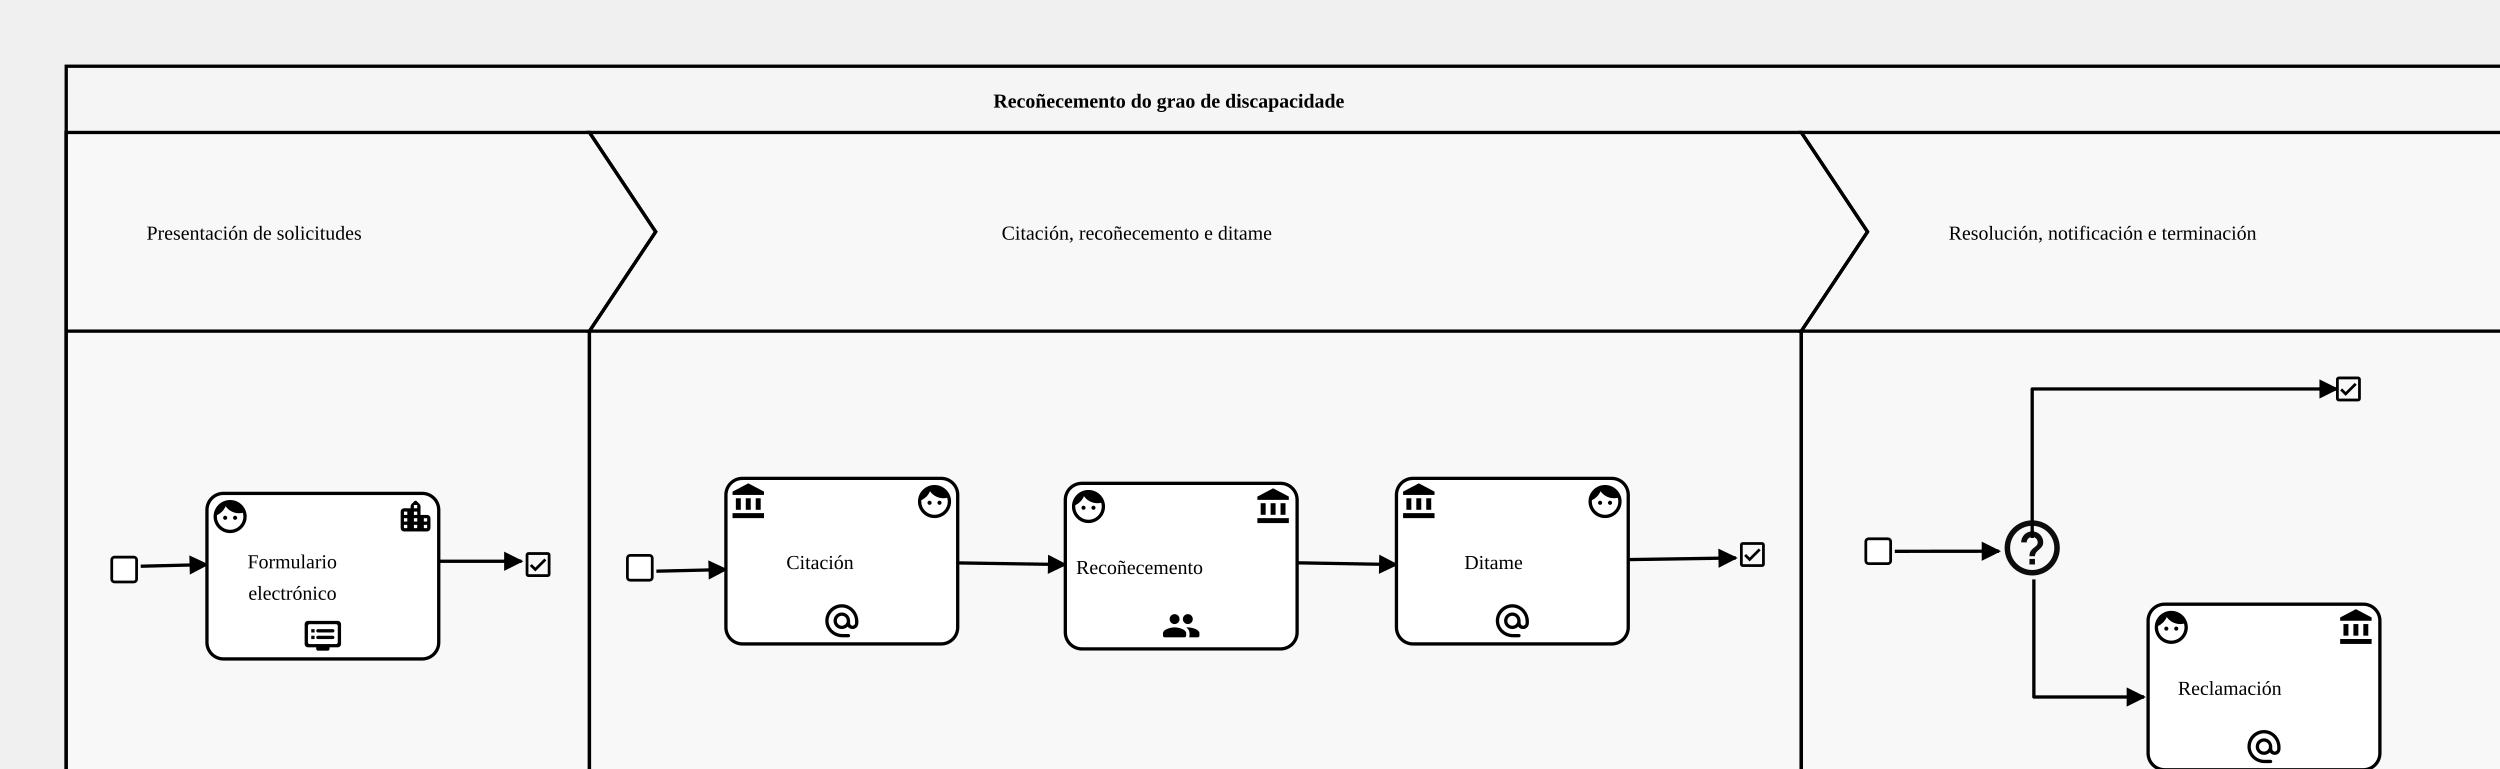
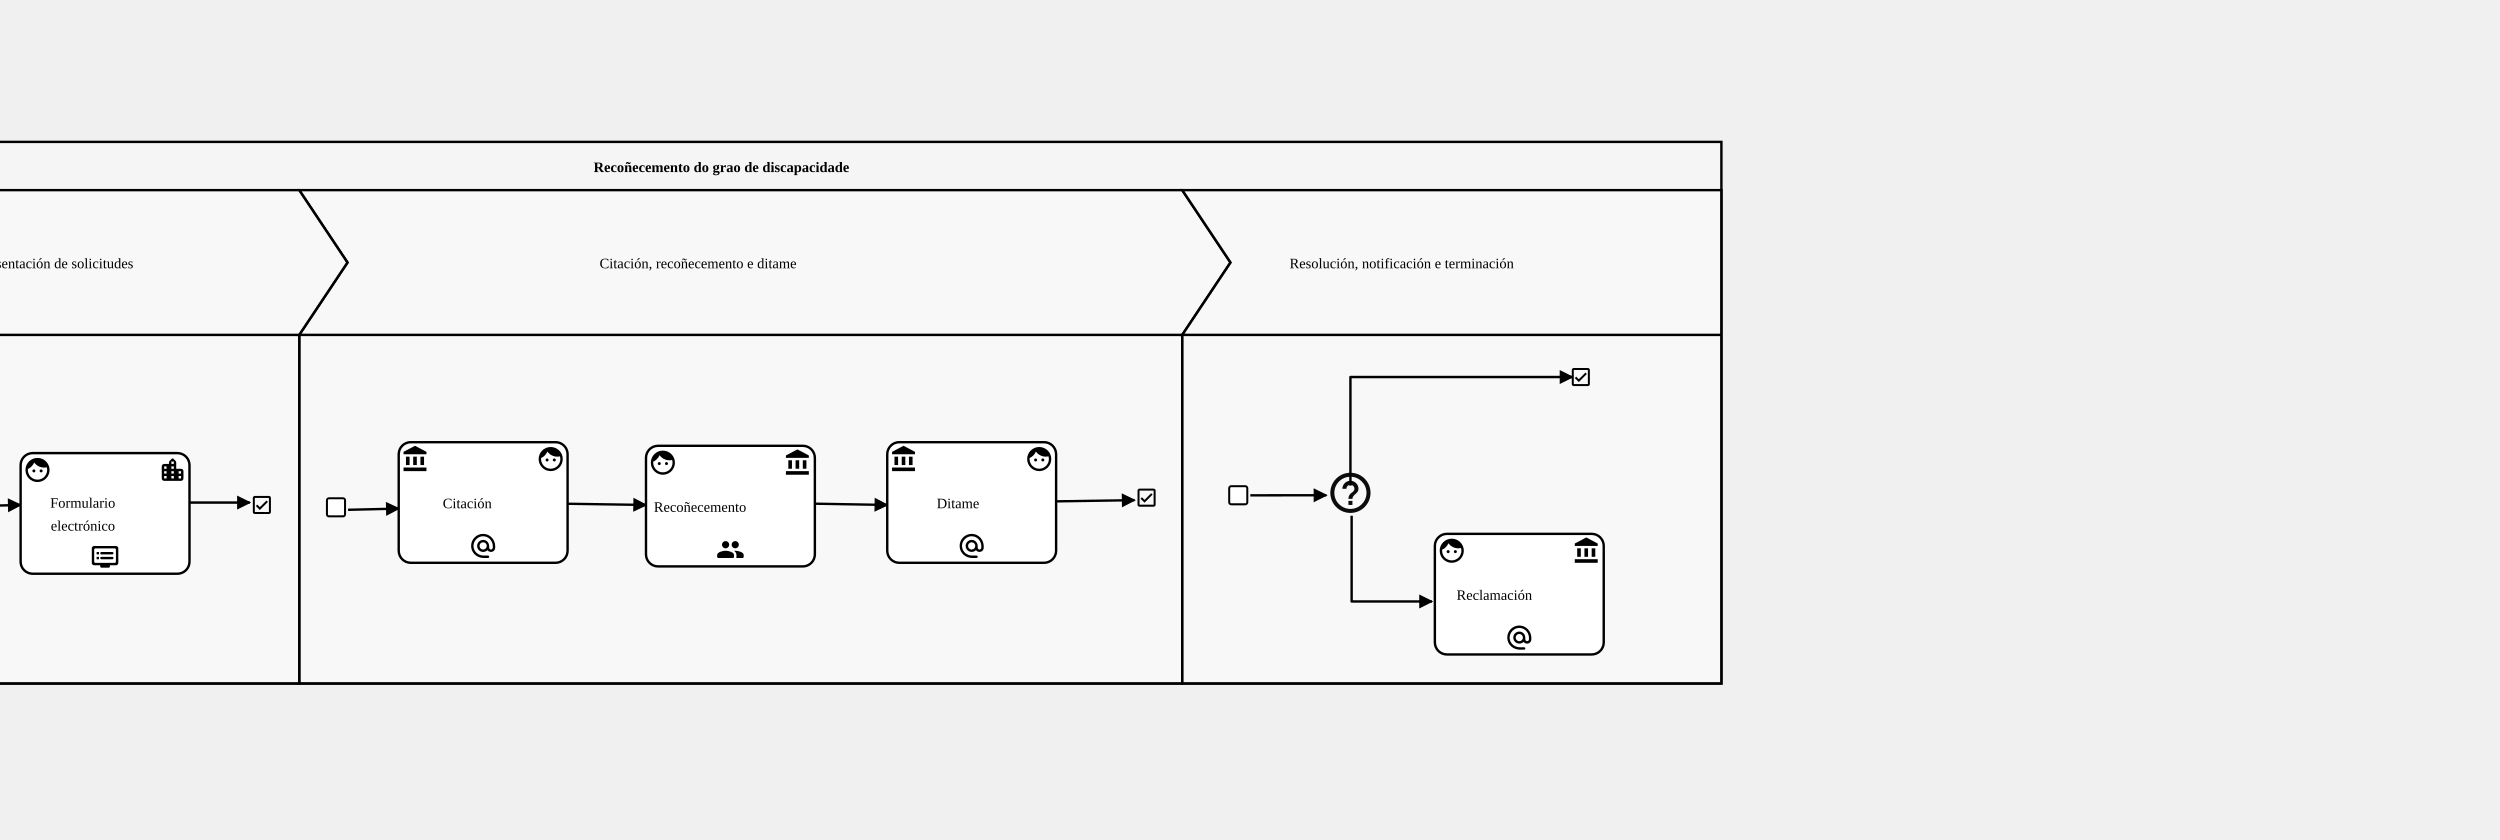
- <svg xmlns="http://www.w3.org/2000/svg" width="100%" height="100%" data-element-id="e59287e6-ff46-46f2-948b-450bd7bc9d9e" class="">
+ <svg xmlns="http://www.w3.org/2000/svg" preserveAspectRatio="xMinYMin meet" width="1575" height="529" viewBox="82,-59,1575,529" data-element-id="e59287e6-ff46-46f2-948b-450bd7bc9d9e" class="">
  <g class="viewport" transform="matrix(0.759924, 0, 0, 0.759924, -62.3138, 44.8355)">
    <g class="layer-base" data-element-id="e59287e6-ff46-46f2-948b-450bd7bc9d9e">
      <g class="djs-group">
        <g class="djs-element djs-shape" data-element-id="852edac5-e0a7-46ad-b326-330904c18567" transform="translate(122, -19)" style="display: block;">
          <g class="djs-visual">
            <rect x="0" y="0" width="1495" height="449" rx="0" ry="0" style="stroke: black; stroke-width: 2px; fill: white; fill-opacity: 0.35;" />
            <text style="font-weight: bold;" class="djs-label">
              <tspan x="560" y="25">Recoñecemento do grao de discapacidade</tspan>
            </text>
          </g>
          <rect x="0" y="0" width="1495" height="449" style="fill: none; stroke-opacity: 0; stroke: white; stroke-width: 15px;" class="djs-hit" />
          <rect x="-6" y="-6" width="1507" height="461" style="fill: none;" class="djs-outline" />
        </g>
        <g class="djs-children">
          <g class="djs-group">
            <g class="djs-element djs-shape" data-element-id="64e90f07-379b-4942-bdc0-56b8f49e3216" transform="translate(438, 21)" style="display: block;">
              <g class="djs-visual">
                <path d="M0,0h732l40,60l-40,60h-732l40,-60zM0,120h732v289h-732z" style="fill: white; stroke-width: 2px; stroke: black; fill-opacity: 0.35;" />
                <text style="fill: black;" class="djs-label">
                  <tspan x="249" y="64.75">Citación, recoñecemento e ditame</tspan>
                </text>
              </g>
              <rect x="0" y="0" width="732" height="409" style="fill: none; stroke-opacity: 0; stroke: white; stroke-width: 15px;" class="djs-hit" />
              <rect x="-6" y="-6" width="744" height="421" style="fill: none;" class="djs-outline" />
            </g>
            <g class="djs-children">
              <g class="djs-group">
                <g class="djs-element djs-connection" data-element-id="b0df7c8b-6d12-4147-9055-0565a812be5e" style="display: block;">
                  <g class="djs-visual">
                    <path d="m  1065.453,279L1130.453,278 " style="fill: none; stroke-width: 2px; stroke: black; stroke-linejoin: round; marker-end: url(&quot;#sequenceflow-end-black-black-66ac109e-9358-4624-9c17-a574b6e4f983&quot;);" />
                  </g>
                  <polyline points="1065.453,279 1130.453,278 " style="fill: none; stroke-opacity: 0; stroke: white; stroke-width: 15px;" class="djs-hit" />
                  <rect x="1059.453" y="272" width="77" height="13" style="fill: none;" class="djs-outline" />
                </g>
              </g>
              <g class="djs-group">
                <g class="djs-element djs-connection" data-element-id="9b0b57d8-d869-40ee-aae6-a66b237916bf" style="display: block;">
                  <g class="djs-visual">
                    <path d="m  865.453,280.939L925.453,282 " style="fill: none; stroke-width: 2px; stroke: black; stroke-linejoin: round; marker-end: url(&quot;#sequenceflow-end-black-black-66ac109e-9358-4624-9c17-a574b6e4f983&quot;);" />
                  </g>
                  <polyline points="865.453,280.939 925.453,282 " style="fill: none; stroke-opacity: 0; stroke: white; stroke-width: 15px;" class="djs-hit" />
                  <rect x="859.453" y="274.939" width="72" height="13.061" style="fill: none;" class="djs-outline" />
                </g>
              </g>
              <g class="djs-group">
                <g class="djs-element djs-connection" data-element-id="37f147df-4661-4a0e-b050-5765991ca03f" style="display: block;">
                  <g class="djs-visual">
                    <path d="m  660.453,281L725.453,282 " style="fill: none; stroke-width: 2px; stroke: black; stroke-linejoin: round; marker-end: url(&quot;#sequenceflow-end-black-black-66ac109e-9358-4624-9c17-a574b6e4f983&quot;);" />
                  </g>
                  <polyline points="660.453,281 725.453,282 " style="fill: none; stroke-opacity: 0; stroke: white; stroke-width: 15px;" class="djs-hit" />
                  <rect x="654.453" y="275" width="77" height="13" style="fill: none;" class="djs-outline" />
                </g>
              </g>
              <g class="djs-group">
                <g class="djs-element djs-connection" data-element-id="638afbe7-b066-44a5-b182-fdfb96eea99e" style="display: block;">
                  <g class="djs-visual">
                    <path d="m  478.453,286L520.453,285 " style="fill: none; stroke-width: 2px; stroke: black; stroke-linejoin: round; marker-end: url(&quot;#sequenceflow-end-black-black-66ac109e-9358-4624-9c17-a574b6e4f983&quot;);" />
                  </g>
                  <polyline points="478.453,286 520.453,285 " style="fill: none; stroke-opacity: 0; stroke: white; stroke-width: 15px;" class="djs-hit" />
                  <rect x="472.453" y="279" width="54" height="13" style="fill: none;" class="djs-outline" />
                </g>
              </g>
              <g class="djs-group">
                <g class="djs-element djs-shape" data-element-id="339fbda5-f019-423e-b412-40c9ae0b0d60" transform="translate(925.453, 229.939)" style="display: block;">
                  <g class="djs-visual">
                    <rect x="0" y="0" width="140" height="100" rx="10" ry="10" style="stroke: black; stroke-width: 2px; fill: white;" />
                    <text style="fill: black;" class="djs-label">
                      <tspan x="41" y="54.75">Ditame</tspan>
                    </text>
                    <path d="M4 10v7h3v-7H4zm6 0v7h3v-7h-3zM2 22h19v-3H2v3zm14-12v7h3v-7h-3zm-4.5-9L2 6v2h19V6l-9.5-5z" style="fill: black; stroke-width: 2px; stroke: none;" transform="translate(2, 2)" />
                    <path d="M9 11.5c-.69 0-1.25.56-1.25 1.25s.56 1.25 1.25 1.25 1.25-.56 1.25-1.25-.56-1.25-1.25-1.25zm6 0c-.69 0-1.25.56-1.25 1.25s.56 1.25 1.25 1.25 1.25-.56 1.25-1.25-.56-1.25-1.25-1.25zM12 2C6.48 2 2 6.48 2 12s4.48 10 10 10 10-4.48 10-10S17.52 2 12 2zm0 18c-4.41 0-8-3.59-8-8 0-.29.02-.58.05-.86 2.36-1.05 4.23-2.98 5.21-5.37C11.07 8.33 14.05 10 17.42 10c.78 0 1.53-.09 2.25-.26.21.71.33 1.47.33 2.26 0 4.41-3.59 8-8 8z" style="fill: black; stroke-width: 2px; stroke: none;" transform="translate(114, 2)" />
                    <path d="M12.72,2.03C6.63,1.6,1.6,6.63,2.03,12.72C2.39,18.01,7.01,22,12.31,22L16,22c0.55,0,1-0.45,1-1v0c0-0.55-0.45-1-1-1l-3.67,0c-3.73,0-7.15-2.42-8.08-6.03c-1.49-5.8,3.91-11.21,9.71-9.71C17.58,5.18,20,8.6,20,12.33l0,1.1c0,0.79-0.71,1.57-1.5,1.57S17,14.22,17,13.43v-1.25c0-2.51-1.78-4.77-4.26-5.12c-3.4-0.49-6.27,2.45-5.66,5.87c0.34,1.91,1.83,3.49,3.72,3.94c1.84,0.43,3.59-0.16,4.74-1.33c0.89,1.22,2.67,1.86,4.3,1.21c1.34-0.53,2.16-1.9,2.16-3.34c0-0.33,0-0.7,0-1.09C22,7.01,18.01,2.39,12.72,2.03z M12,15c-1.66,0-3-1.34-3-3s1.34-3,3-3s3,1.34,3,3S13.66,15,12,15z" style="fill: black; stroke-width: 2px; stroke: none;" transform="translate(58, 74)" />
                  </g>
                  <rect x="0" y="0" width="140" height="100" style="fill: none; stroke-opacity: 0; stroke: white; stroke-width: 15px;" class="djs-hit" />
                  <rect x="-6" y="-6" width="152" height="112" style="fill: none;" class="djs-outline" />
                </g>
              </g>
              <g class="djs-group">
                <g class="djs-element djs-shape" data-element-id="24745f3a-3c78-4f5e-afab-07d1577c6bec" transform="translate(458.453, 273.939)" style="display: block;">
                  <g class="djs-visual">
                    <path d="M19,3H5C3.9,3,3,3.9,3,5v14c0,1.1,0.9,2,2,2h14c1.1,0,2,-0.9,2,-2V5C21,3.9,20.1,3,19,3z" style="fill: white; stroke-width: 2px; stroke: black;" transform="scale(0.833333)" />
                  </g>
                  <rect x="0" y="0" width="20" height="20" style="fill: none; stroke-opacity: 0; stroke: white; stroke-width: 15px;" class="djs-hit" />
                  <rect x="-6" y="-6" width="32" height="32" style="fill: none;" class="djs-outline" />
                </g>
              </g>
              <g class="djs-group">
                <g class="djs-element djs-shape" data-element-id="34d1d74d-8408-4907-89ce-4b195ae2a8aa" transform="translate(1130.45, 265.939)" style="display: block;">
                  <g class="djs-visual">
                    <path d="M19,3H5C3.9,3,3,3.9,3,5v14c0,1.1,0.9,2,2,2h14c1.1,0,2,-0.9,2,-2V5C21,3.9,20.1,3,19,3zM19,19H5V5h14V19zM17.99,9L16.58,7.58L9.99,14.17L7.41,11.6L5.99,13.01L9.99,17z" style="fill: black; stroke-width: 2px; stroke: none;" transform="scale(0.833333)" />
                  </g>
                  <rect x="0" y="0" width="20" height="20" style="fill: none; stroke-opacity: 0; stroke: white; stroke-width: 15px;" class="djs-hit" />
                  <rect x="-6" y="-6" width="32" height="32" style="fill: none;" class="djs-outline" />
                </g>
              </g>
              <g class="djs-group">
                <g class="djs-element djs-shape" data-element-id="5a1d40a7-bfa5-47c4-a207-2fd252d304b1" transform="translate(520.453, 229.939)" style="display: block;">
                  <g class="djs-visual">
                    <rect x="0" y="0" width="140" height="100" rx="10" ry="10" style="stroke: black; stroke-width: 2px; fill: white;" />
                    <text style="fill: black;" class="djs-label">
                      <tspan x="36.5" y="54.75">Citación</tspan>
                    </text>
                    <path d="M4 10v7h3v-7H4zm6 0v7h3v-7h-3zM2 22h19v-3H2v3zm14-12v7h3v-7h-3zm-4.5-9L2 6v2h19V6l-9.5-5z" style="fill: black; stroke-width: 2px; stroke: none;" transform="translate(2, 2)" />
                    <path d="M9 11.5c-.69 0-1.25.56-1.25 1.25s.56 1.25 1.25 1.25 1.25-.56 1.25-1.25-.56-1.25-1.25-1.25zm6 0c-.69 0-1.25.56-1.25 1.25s.56 1.25 1.25 1.25 1.25-.56 1.25-1.25-.56-1.25-1.25-1.25zM12 2C6.48 2 2 6.48 2 12s4.48 10 10 10 10-4.48 10-10S17.52 2 12 2zm0 18c-4.41 0-8-3.59-8-8 0-.29.02-.58.05-.86 2.36-1.05 4.23-2.98 5.21-5.37C11.07 8.33 14.05 10 17.42 10c.78 0 1.53-.09 2.25-.26.21.71.33 1.47.33 2.26 0 4.41-3.59 8-8 8z" style="fill: black; stroke-width: 2px; stroke: none;" transform="translate(114, 2)" />
                    <path d="M12.72,2.03C6.63,1.6,1.6,6.63,2.03,12.72C2.39,18.01,7.01,22,12.31,22L16,22c0.55,0,1-0.45,1-1v0c0-0.55-0.45-1-1-1l-3.67,0c-3.73,0-7.15-2.42-8.08-6.03c-1.49-5.8,3.91-11.21,9.71-9.71C17.58,5.18,20,8.6,20,12.33l0,1.1c0,0.79-0.71,1.57-1.5,1.57S17,14.22,17,13.43v-1.25c0-2.51-1.78-4.77-4.26-5.12c-3.4-0.49-6.27,2.45-5.66,5.87c0.34,1.91,1.83,3.49,3.72,3.94c1.84,0.43,3.59-0.16,4.74-1.33c0.89,1.22,2.67,1.86,4.3,1.21c1.34-0.53,2.16-1.9,2.16-3.34c0-0.33,0-0.7,0-1.09C22,7.01,18.01,2.39,12.72,2.03z M12,15c-1.66,0-3-1.34-3-3s1.34-3,3-3s3,1.34,3,3S13.66,15,12,15z" style="fill: black; stroke-width: 2px; stroke: none;" transform="translate(58, 74)" />
                  </g>
                  <rect x="0" y="0" width="140" height="100" style="fill: none; stroke-opacity: 0; stroke: white; stroke-width: 15px;" class="djs-hit" />
                  <rect x="-6" y="-6" width="152" height="112" style="fill: none;" class="djs-outline" />
                </g>
              </g>
              <g class="djs-group">
                <g class="djs-element djs-shape" data-element-id="cfbe378f-9855-47b6-8254-8caa4b116565" transform="translate(725.453, 232.939)" style="display: block;">
                  <g class="djs-visual">
                    <rect x="0" y="0" width="140" height="100" rx="10" ry="10" style="stroke: black; stroke-width: 2px; fill: white;" />
                    <text style="fill: black;" class="djs-label">
                      <tspan x="6.5" y="54.75">Recoñecemento</tspan>
                    </text>
                    <path d="M9 11.5c-.69 0-1.25.56-1.25 1.25s.56 1.25 1.25 1.25 1.25-.56 1.25-1.25-.56-1.25-1.25-1.25zm6 0c-.69 0-1.25.56-1.25 1.25s.56 1.25 1.25 1.25 1.25-.56 1.25-1.25-.56-1.25-1.25-1.25zM12 2C6.48 2 2 6.48 2 12s4.48 10 10 10 10-4.48 10-10S17.52 2 12 2zm0 18c-4.41 0-8-3.59-8-8 0-.29.02-.58.05-.86 2.36-1.05 4.23-2.98 5.21-5.37C11.07 8.33 14.05 10 17.42 10c.78 0 1.53-.09 2.25-.26.21.71.33 1.47.33 2.26 0 4.41-3.59 8-8 8z" style="fill: black; stroke-width: 2px; stroke: none;" transform="translate(2, 2)" />
                    <path d="M4 10v7h3v-7H4zm6 0v7h3v-7h-3zM2 22h19v-3H2v3zm14-12v7h3v-7h-3zm-4.5-9L2 6v2h19V6l-9.5-5z" style="fill: black; stroke-width: 2px; stroke: none;" transform="translate(114, 2)" />
                    <path d="M16,11c1.66,0,2.99-1.34,2.99-3c0-1.66-1.33-3-2.99-3s-3,1.34-3,3C13,9.66,14.34,11,16,11zM8,11c1.66,0,2.99-1.34,2.99-3c0-1.66-1.33-3-2.99-3S5,6.34,5,8C5,9.66,6.34,11,8,11zM8,13c-2.33,0-7,1.17-7,3.5V18c0,0.55,0.45,1,1,1h12c0.55,0,1-0.45,1-1v-1.5C15,14.17,10.33,13,8,13zM16,13c-0.29,0-0.62,0.02-0.97,0.05c0.02,0.01,0.03,0.03,0.04,0.04C16.21,13.92,17,15.03,17,16.5V18c0,0.35-0.07,0.69-0.18,1H22c0.55,0,1-0.45,1-1v-1.5C23,14.17,18.33,13,16,13z" style="fill: black; stroke-width: 2px; stroke: none;" transform="translate(58, 74)" />
                  </g>
                  <rect x="0" y="0" width="140" height="100" style="fill: none; stroke-opacity: 0; stroke: white; stroke-width: 15px;" class="djs-hit" />
                  <rect x="-6" y="-6" width="152" height="112" style="fill: none;" class="djs-outline" />
                </g>
              </g>
            </g>
          </g>
          <g class="djs-group">
            <g class="djs-element djs-shape" data-element-id="aea504bc-1016-4abe-bb7f-138f9e2542d0" transform="translate(1170, 21)" style="display: block;">
              <g class="djs-visual">
                <path d="M0,0h447v120h-447l40,-60zM0,120h447v289h-447z" style="fill: white; stroke-width: 2px; stroke: black; fill-opacity: 0.35;" />
                <text style="fill: black;" class="djs-label">
                  <tspan x="89" y="64.75">Resolución, notificación e terminación</tspan>
                </text>
              </g>
              <rect x="0" y="0" width="447" height="409" style="fill: none; stroke-opacity: 0; stroke: white; stroke-width: 15px;" class="djs-hit" />
              <rect x="-6" y="-6" width="459" height="421" style="fill: none;" class="djs-outline" />
            </g>
            <g class="djs-children">
              <g class="djs-group">
                <g class="djs-element djs-connection" data-element-id="6d578903-2dad-4f44-8c08-dcf163dab7fb" style="display: block;">
                  <g class="djs-visual">
                    <path d="m  1226.453,274L1289.453,273.939 " style="fill: none; stroke-width: 2px; stroke: black; stroke-linejoin: round; marker-end: url(&quot;#sequenceflow-end-black-black-66ac109e-9358-4624-9c17-a574b6e4f983&quot;);" />
                  </g>
                  <polyline points="1226.453,274 1289.453,273.939 " style="fill: none; stroke-opacity: 0; stroke: white; stroke-width: 15px;" class="djs-hit" />
                  <rect x="1220.453" y="267.939" width="75" height="12.061" style="fill: none;" class="djs-outline" />
                </g>
              </g>
              <g class="djs-group">
                <g class="djs-element djs-connection" data-element-id="0d3e56f4-c530-4c39-afc6-2107bfe8736d" style="display: block;">
                  <g class="djs-visual">
                    <path d="m  1309.453,265.939L1309.453,175.939 L1493.453,175.939 " style="fill: none; stroke-width: 2px; stroke: black; stroke-linejoin: round; marker-end: url(&quot;#sequenceflow-end-black-black-66ac109e-9358-4624-9c17-a574b6e4f983&quot;);" />
                  </g>
                  <polyline points="1309.453,265.939 1309.453,175.939 1493.453,175.939 " style="fill: none; stroke-opacity: 0; stroke: white; stroke-width: 15px;" class="djs-hit" />
                  <rect x="1303.453" y="169.939" width="196" height="102" style="fill: none;" class="djs-outline" />
                </g>
              </g>
              <g class="djs-group">
                <g class="djs-element djs-connection" data-element-id="37468185-2858-4351-9dfb-860b33b788fc" style="display: block;">
                  <g class="djs-visual">
                    <path d="m  1310.453,290.939L1310.453,362 L1377,362 " style="fill: none; stroke-width: 2px; stroke: black; stroke-linejoin: round; marker-end: url(&quot;#sequenceflow-end-black-black-66ac109e-9358-4624-9c17-a574b6e4f983&quot;);" />
                  </g>
                  <polyline points="1310.453,290.939 1310.453,362 1377,362 " style="fill: none; stroke-opacity: 0; stroke: white; stroke-width: 15px;" class="djs-hit" />
                  <rect x="1304.453" y="284.939" width="78.547" height="83.061" style="fill: none;" class="djs-outline" />
                </g>
              </g>
              <g class="djs-group">
                <g class="djs-element djs-shape" data-element-id="c04333f3-a4d1-4cf2-aa0e-9b6b8893edec" transform="translate(1289.45, 251.939)" style="display: block;">
                  <g class="djs-visual">
                    <path d="M11,18h2v-2h-2V18zM12,2C6.48,2,2,6.48,2,12s4.48,10,10,10s10,-4.48,10,-10S17.52,2,12,2zM12,20c-4.41,0,-8,-3.59,-8,-8s3.59,-8,8,-8s8,3.59,8,8S16.41,20,12,20zM12,6c-2.21,0,-4,1.79,-4,4h2c0,-1.1,0.9,-2,2,-2s2,0.9,2,2c0,2,-3,1.75,-3,5h2c0,-2.25,3,-2.5,3,-5C16,7.79,14.21,6,12,6z" style="fill: black; stroke-width: 2px; stroke: none; fill-opacity: 0.95;" transform="scale(1.66667)" />
                  </g>
                  <rect x="0" y="0" width="40" height="40" style="fill: none; stroke-opacity: 0; stroke: white; stroke-width: 15px;" class="djs-hit" />
                  <rect x="-6" y="-6" width="52" height="52" style="fill: none;" class="djs-outline" />
                </g>
              </g>
              <g class="djs-group">
                <g class="djs-element djs-shape" data-element-id="789be839-284e-4018-8136-75bfb5699790" transform="translate(1206.45, 263.939)" style="display: block;">
                  <g class="djs-visual">
                    <path d="M19,3H5C3.9,3,3,3.9,3,5v14c0,1.1,0.9,2,2,2h14c1.1,0,2,-0.9,2,-2V5C21,3.9,20.1,3,19,3z" style="fill: white; stroke-width: 2px; stroke: black;" transform="scale(0.833333)" />
                  </g>
                  <rect x="0" y="0" width="20" height="20" style="fill: none; stroke-opacity: 0; stroke: white; stroke-width: 15px;" class="djs-hit" />
                  <rect x="-6" y="-6" width="32" height="32" style="fill: none;" class="djs-outline" />
                </g>
              </g>
              <g class="djs-group">
                <g class="djs-element djs-shape" data-element-id="47b75014-f3d5-4df3-b8b3-ec9757ff7d26" transform="translate(1490.45, 165.939)" style="display: block;">
                  <g class="djs-visual">
                    <path d="M19,3H5C3.9,3,3,3.9,3,5v14c0,1.1,0.9,2,2,2h14c1.1,0,2,-0.9,2,-2V5C21,3.9,20.1,3,19,3zM19,19H5V5h14V19zM17.99,9L16.58,7.58L9.99,14.17L7.41,11.6L5.99,13.01L9.99,17z" style="fill: black; stroke-width: 2px; stroke: none;" transform="scale(0.833333)" />
                  </g>
                  <rect x="0" y="0" width="20" height="20" style="fill: none; stroke-opacity: 0; stroke: white; stroke-width: 15px;" class="djs-hit" />
                  <rect x="-6" y="-6" width="32" height="32" style="fill: none;" class="djs-outline" />
                </g>
              </g>
              <g class="djs-group">
                <g class="djs-element djs-shape" data-element-id="23e8a285-9702-4df7-b841-4a9ce94f5b91" transform="translate(1379.45, 305.939)" style="display: block;">
                  <g class="djs-visual">
                    <rect x="0" y="0" width="140" height="100" rx="10" ry="10" style="stroke: black; stroke-width: 2px; fill: white;" />
                    <text style="fill: black;" class="djs-label">
                      <tspan x="18" y="54.75">Reclamación</tspan>
                    </text>
                    <path d="M9 11.5c-.69 0-1.25.56-1.25 1.25s.56 1.25 1.25 1.25 1.25-.56 1.25-1.25-.56-1.25-1.25-1.25zm6 0c-.69 0-1.25.56-1.25 1.25s.56 1.25 1.25 1.25 1.25-.56 1.25-1.25-.56-1.25-1.25-1.25zM12 2C6.48 2 2 6.48 2 12s4.48 10 10 10 10-4.48 10-10S17.52 2 12 2zm0 18c-4.41 0-8-3.59-8-8 0-.29.02-.58.05-.86 2.36-1.05 4.23-2.98 5.21-5.37C11.07 8.33 14.05 10 17.42 10c.78 0 1.53-.09 2.25-.26.21.71.33 1.47.33 2.26 0 4.41-3.59 8-8 8z" style="fill: black; stroke-width: 2px; stroke: none;" transform="translate(2, 2)" />
                    <path d="M4 10v7h3v-7H4zm6 0v7h3v-7h-3zM2 22h19v-3H2v3zm14-12v7h3v-7h-3zm-4.5-9L2 6v2h19V6l-9.5-5z" style="fill: black; stroke-width: 2px; stroke: none;" transform="translate(114, 2)" />
                    <path d="M12.72,2.03C6.63,1.6,1.6,6.63,2.03,12.72C2.39,18.01,7.01,22,12.31,22L16,22c0.55,0,1-0.45,1-1v0c0-0.55-0.45-1-1-1l-3.67,0c-3.73,0-7.15-2.42-8.08-6.03c-1.49-5.8,3.91-11.21,9.71-9.71C17.58,5.18,20,8.6,20,12.33l0,1.1c0,0.79-0.71,1.57-1.5,1.57S17,14.22,17,13.43v-1.25c0-2.51-1.78-4.77-4.26-5.12c-3.4-0.49-6.27,2.45-5.66,5.87c0.34,1.91,1.83,3.49,3.72,3.94c1.84,0.43,3.59-0.16,4.74-1.33c0.89,1.22,2.67,1.86,4.3,1.21c1.34-0.53,2.16-1.9,2.16-3.34c0-0.33,0-0.7,0-1.09C22,7.01,18.01,2.39,12.72,2.03z M12,15c-1.66,0-3-1.34-3-3s1.34-3,3-3s3,1.34,3,3S13.66,15,12,15z" style="fill: black; stroke-width: 2px; stroke: none;" transform="translate(58, 74)" />
                  </g>
                  <rect x="0" y="0" width="140" height="100" style="fill: none; stroke-opacity: 0; stroke: white; stroke-width: 15px;" class="djs-hit" />
                  <rect x="-6" y="-6" width="152" height="112" style="fill: none;" class="djs-outline" />
                </g>
              </g>
            </g>
          </g>
          <g class="djs-group">
            <g class="djs-element djs-shape" data-element-id="40aa36fd-dba9-432d-856c-92a38244ef2f" transform="translate(122, 21)" style="display: block;">
              <g class="djs-visual">
                <path d="M0,0h316l40,60l-40,60h-316zM0,120h316v289h-316z" style="fill: white; stroke-width: 2px; stroke: black; fill-opacity: 0.35;" />
                <text style="fill: black;" class="djs-label">
                  <tspan x="48.5" y="64.75">Presentación de solicitudes</tspan>
                </text>
              </g>
              <rect x="0" y="0" width="316" height="409" style="fill: none; stroke-opacity: 0; stroke: white; stroke-width: 15px;" class="djs-hit" />
              <rect x="-6" y="-6" width="328" height="421" style="fill: none;" class="djs-outline" />
            </g>
            <g class="djs-children">
              <g class="djs-group">
                <g class="djs-element djs-connection" data-element-id="b004e46d-25ac-4ebc-a2a7-a109421b3e35" style="display: block;">
                  <g class="djs-visual">
                    <path d="m  347,280L397,280 " style="fill: none; stroke-width: 2px; stroke: black; stroke-linejoin: round; marker-end: url(&quot;#sequenceflow-end-black-black-66ac109e-9358-4624-9c17-a574b6e4f983&quot;);" />
                  </g>
                  <polyline points="347,280 397,280 " style="fill: none; stroke-opacity: 0; stroke: white; stroke-width: 15px;" class="djs-hit" />
                  <rect x="341" y="274" width="62" height="12" style="fill: none;" class="djs-outline" />
                </g>
              </g>
              <g class="djs-group">
                <g class="djs-element djs-connection" data-element-id="da6a8b5e-bf77-4788-9f04-8567fa7f179f" style="display: block;">
                  <g class="djs-visual">
                    <path d="m  167,283L207,282 " style="fill: none; stroke-width: 2px; stroke: black; stroke-linejoin: round; marker-end: url(&quot;#sequenceflow-end-black-black-66ac109e-9358-4624-9c17-a574b6e4f983&quot;);" />
                  </g>
                  <polyline points="167,283 207,282 " style="fill: none; stroke-opacity: 0; stroke: white; stroke-width: 15px;" class="djs-hit" />
                  <rect x="161" y="276" width="52" height="13" style="fill: none;" class="djs-outline" />
                </g>
              </g>
              <g class="djs-group">
                <g class="djs-element djs-shape" data-element-id="3835aaa4-ec4e-4774-9e6f-76fabed8ce0e" transform="translate(147, 275)" style="display: block;">
                  <g class="djs-visual">
                    <path d="M19,3H5C3.9,3,3,3.9,3,5v14c0,1.1,0.9,2,2,2h14c1.1,0,2,-0.9,2,-2V5C21,3.9,20.1,3,19,3z" style="fill: white; stroke-width: 2px; stroke: black;" transform="scale(0.833333)" />
                  </g>
                  <rect x="0" y="0" width="20" height="20" style="fill: none; stroke-opacity: 0; stroke: white; stroke-width: 15px;" class="djs-hit" />
                  <rect x="-6" y="-6" width="32" height="32" style="fill: none;" class="djs-outline" />
                </g>
              </g>
              <g class="djs-group">
                <g class="djs-element djs-shape" data-element-id="9afaceba-3a10-48a3-9a57-f22e7a74ff03" transform="translate(397, 272)" style="display: block;">
                  <g class="djs-visual">
                    <path d="M19,3H5C3.9,3,3,3.9,3,5v14c0,1.1,0.9,2,2,2h14c1.1,0,2,-0.9,2,-2V5C21,3.9,20.1,3,19,3zM19,19H5V5h14V19zM17.99,9L16.58,7.58L9.99,14.17L7.41,11.6L5.99,13.01L9.99,17z" style="fill: black; stroke-width: 2px; stroke: none;" transform="scale(0.833333)" />
                  </g>
                  <rect x="0" y="0" width="20" height="20" style="fill: none; stroke-opacity: 0; stroke: white; stroke-width: 15px;" class="djs-hit" />
                  <rect x="-6" y="-6" width="32" height="32" style="fill: none;" class="djs-outline" />
                </g>
              </g>
              <g class="djs-group">
                <g class="djs-element djs-shape" data-element-id="53aac759-ff7b-467b-b4bc-516e351dd61c" transform="translate(207, 239)" style="display: block;">
                  <g class="djs-visual">
                    <rect x="0" y="0" width="140" height="100" rx="10" ry="10" style="stroke: black; stroke-width: 2px; fill: white;" />
                    <text style="fill: black;" class="djs-label">
                      <tspan x="24.5" y="45.25">Formulario </tspan>
                      <tspan x="25" y="64.25">electrónico</tspan>
                    </text>
                    <path d="M9 11.5c-.69 0-1.25.56-1.25 1.25s.56 1.25 1.25 1.25 1.25-.56 1.25-1.25-.56-1.25-1.25-1.25zm6 0c-.69 0-1.25.56-1.25 1.25s.56 1.25 1.25 1.25 1.25-.56 1.25-1.25-.56-1.25-1.25-1.25zM12 2C6.48 2 2 6.48 2 12s4.48 10 10 10 10-4.48 10-10S17.52 2 12 2zm0 18c-4.41 0-8-3.59-8-8 0-.29.02-.58.05-.86 2.36-1.05 4.23-2.98 5.21-5.37C11.07 8.33 14.05 10 17.42 10c.78 0 1.53-.09 2.25-.26.21.71.33 1.47.33 2.26 0 4.41-3.59 8-8 8z" style="fill: black; stroke-width: 2px; stroke: none;" transform="translate(2, 2)" />
                    <path d="M15,11V5.83c0-0.53-0.21-1.04-0.59-1.41l-1.71-1.71c-0.39-0.39-1.02-0.39-1.41,0L9.59,4.41C9.21,4.79,9,5.3,9,5.83V7H5C3.9,7,3,7.9,3,9v10c0,1.1,0.9,2,2,2h14c1.1,0,2-0.9,2-2v-6c0-1.1-0.9-2-2-2H15z M7,19H5v-2h2V19z M7,15H5v-2h2V15z M7,11H5V9h2V11z M13,19h-2v-2h2V19z M13,15h-2v-2h2V15z M13,11h-2V9h2V11z M13,7h-2V5h2V7z M19,19h-2v-2h2V19z M19,15h-2v-2h2V15z" style="fill: black; stroke-width: 2px; stroke: none;" transform="translate(114, 2)" />
                    <path d="M21,3H3C1.9,3,1,3.9,1,5v12c0,1.1,0.9,2,2,2h5v1c0,0.55,0.45,1,1,1h6c0.55,0,1-0.45,1-1v-1h5c1.1,0,2-0.9,2-2V5C23,3.9,22.1,3,21,3z M20,17H4c-0.55,0-1-0.45-1-1V6c0-0.55,0.45-1,1-1h16c0.55,0,1,0.45,1,1v10C21,16.55,20.55,17,20,17z M18,8H9C8.45,8,8,8.45,8,9v0c0,0.55,0.45,1,1,1h9c0.55,0,1-0.45,1-1v0C19,8.45,18.55,8,18,8z M18,12H9c-0.55,0-1,0.45-1,1v0c0,0.55,0.45,1,1,1h9c0.55,0,1-0.45,1-1v0C19,12.45,18.55,12,18,12z M7,8H5v2h2V8z M7,12H5v2h2V12z" style="fill: black; stroke-width: 2px; stroke: none;" transform="translate(58, 74)" />
                  </g>
                  <rect x="0" y="0" width="140" height="100" style="fill: none; stroke-opacity: 0; stroke: white; stroke-width: 15px;" class="djs-hit" />
                  <rect x="-6" y="-6" width="152" height="112" style="fill: none;" class="djs-outline" />
                </g>
              </g>
            </g>
          </g>
        </g>
      </g>
    </g>
  </g>
  <defs>
    <marker id="sequenceflow-end-black-black-66ac109e-9358-4624-9c17-a574b6e4f983" viewBox="0 0 20 20" refX="11" refY="10" markerWidth="10" markerHeight="10" orient="auto">
      <path d="M 1 5 L 11 10 L 1 15 Z" style="fill: black; stroke-width: 1px; stroke-linecap: round; stroke-dasharray: 10000, 1; stroke: black;" />
    </marker>
  </defs>
</svg>
